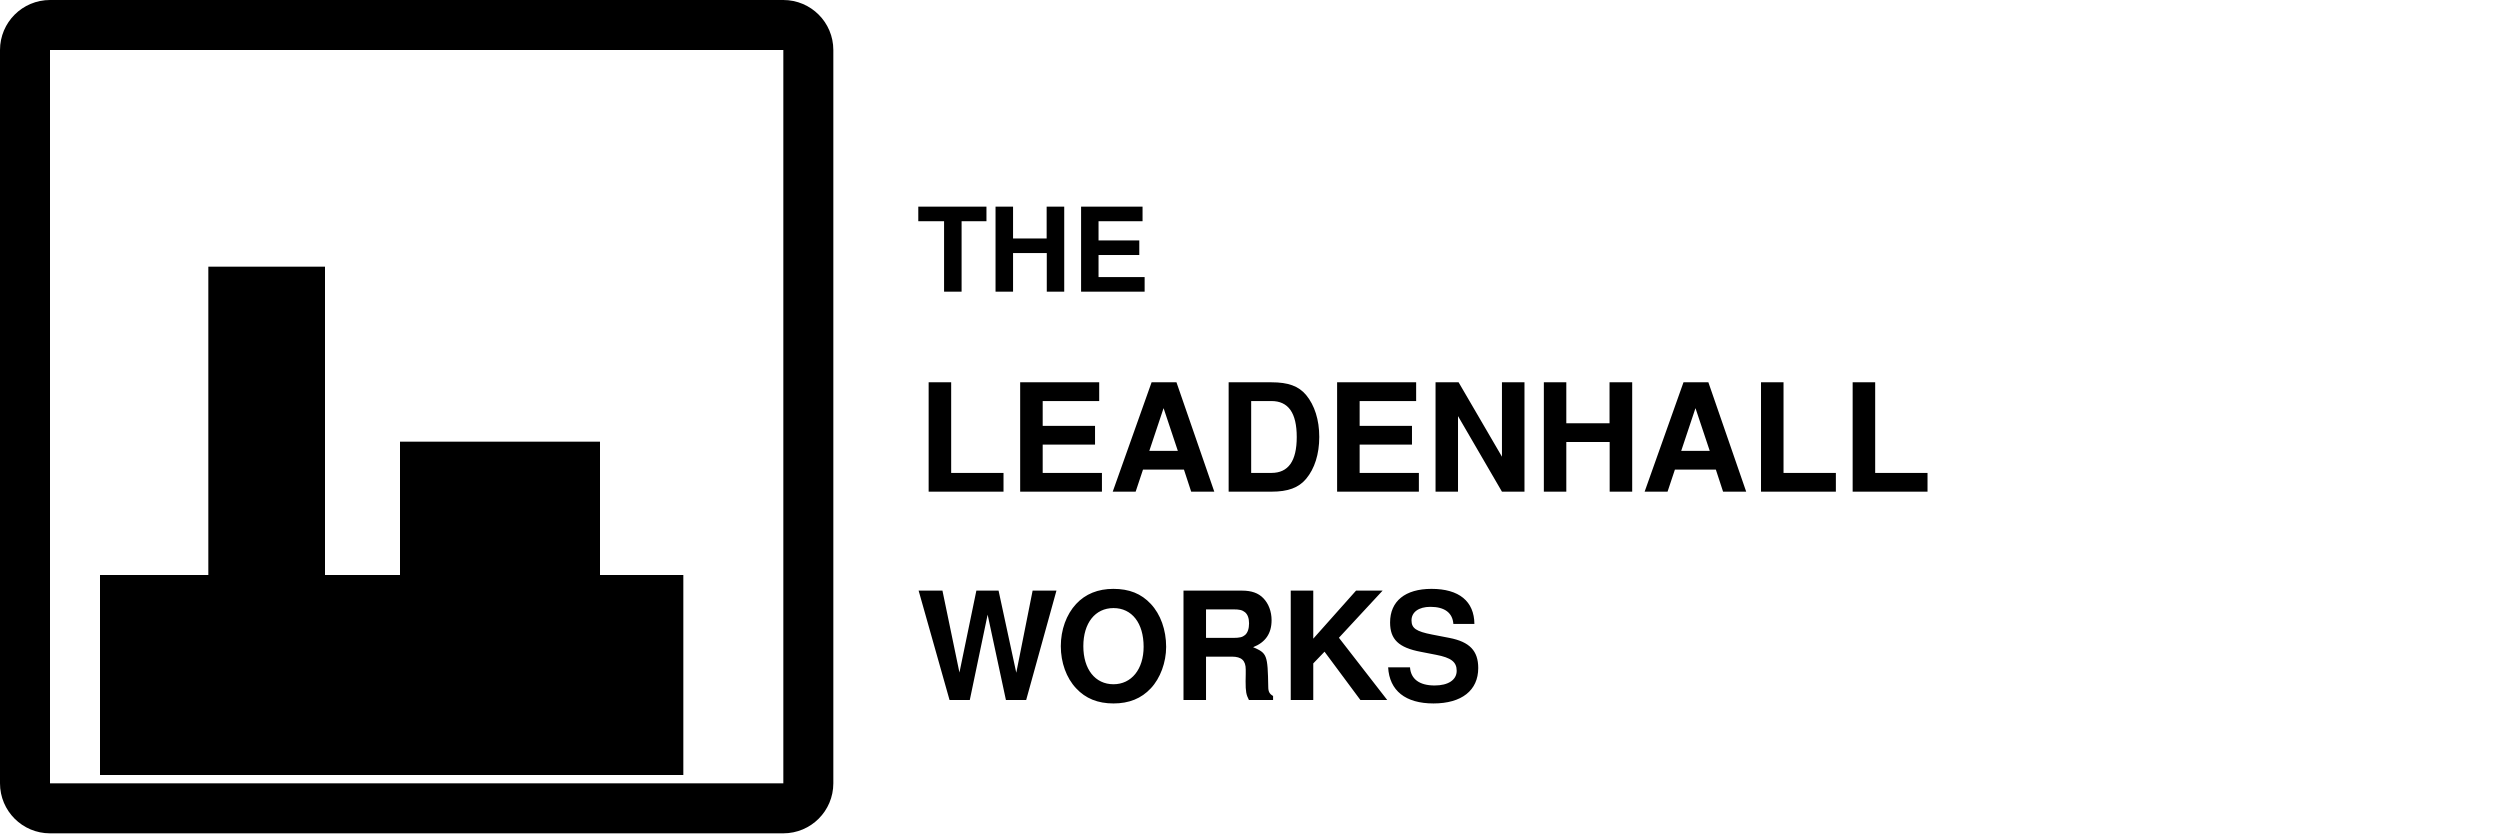
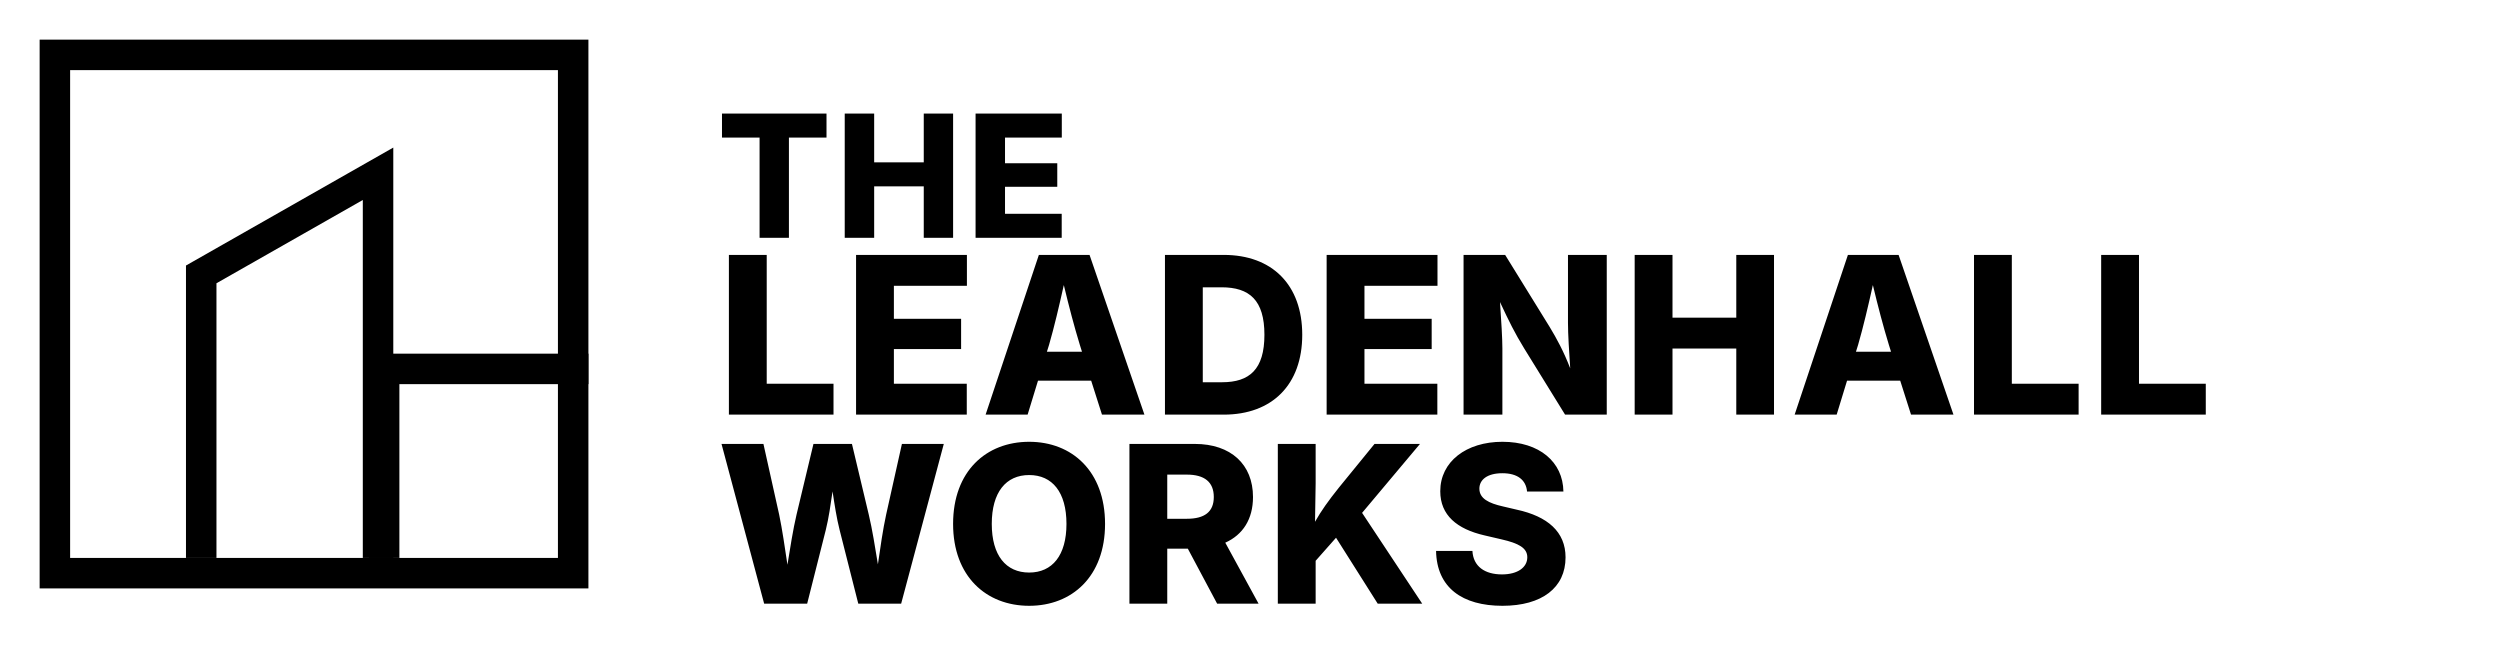
- <svg xmlns="http://www.w3.org/2000/svg" viewBox="0 0 600 200" role="img" aria-labelledby="title desc">
-   <rect x="6" y="6" width="188" height="188" rx="6" ry="6" fill="none" stroke="#000" stroke-width="12" />
-   <g transform="translate(24,28)">
-     <rect x="0" y="110" width="140" height="48" fill="#000" />
-     <rect x="26" y="36" width="28" height="122" fill="#000" />
-     <rect x="72" y="78" width="48" height="80" fill="#000" />
+ <svg xmlns="http://www.w3.org/2000/svg" viewBox="0 0 820 220" role="img" aria-labelledby="title desc">
+   <g fill="none" stroke="#000" stroke-width="10" stroke-linecap="square" stroke-linejoin="miter">
+     <rect x="18" y="18" width="170" height="170" />
+     <path d="M66 178V90l58-33v121" />
+     <path d="M126 178v-57h62" />
  </g>
-   <g transform="translate(220,40)" fill="#000" font-family="Helvetica, Arial, sans-serif" font-weight="700">
-     <text x="0" y="30" font-size="28">THE</text>
-     <text x="0" y="78" font-size="36">LEADENHALL</text>
-     <text x="0" y="128" font-size="36">WORKS</text>
+   <g fill="#000" font-family="Inter, Arial, sans-serif" font-weight="800" letter-spacing="1">
+     <text x="235" y="78" font-size="56">THE</text>
+     <text x="235" y="136" font-size="72">LEADENHALL</text>
+     <text x="235" y="198" font-size="72">WORKS</text>
  </g>
</svg>
